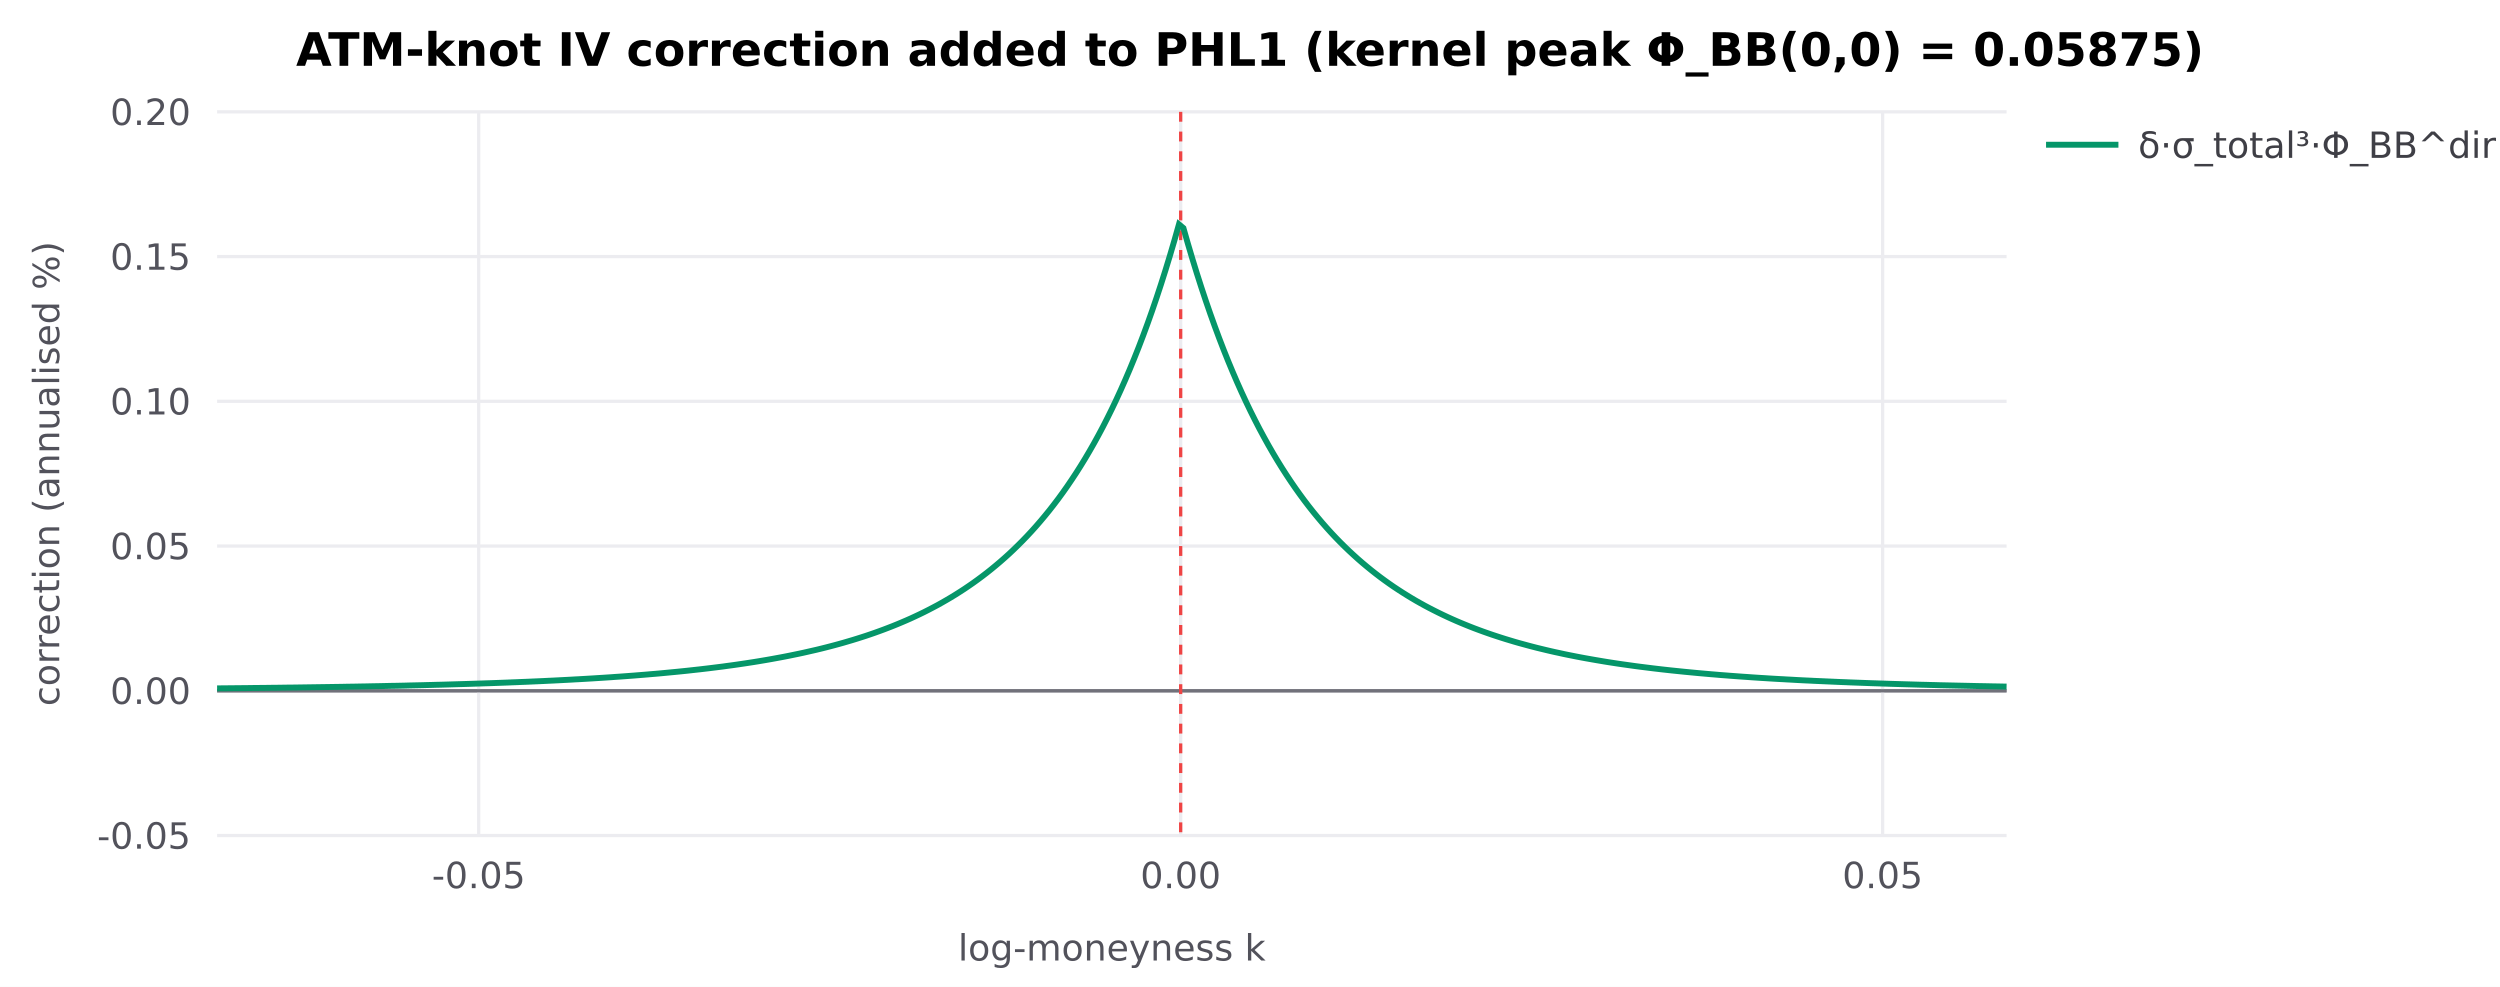
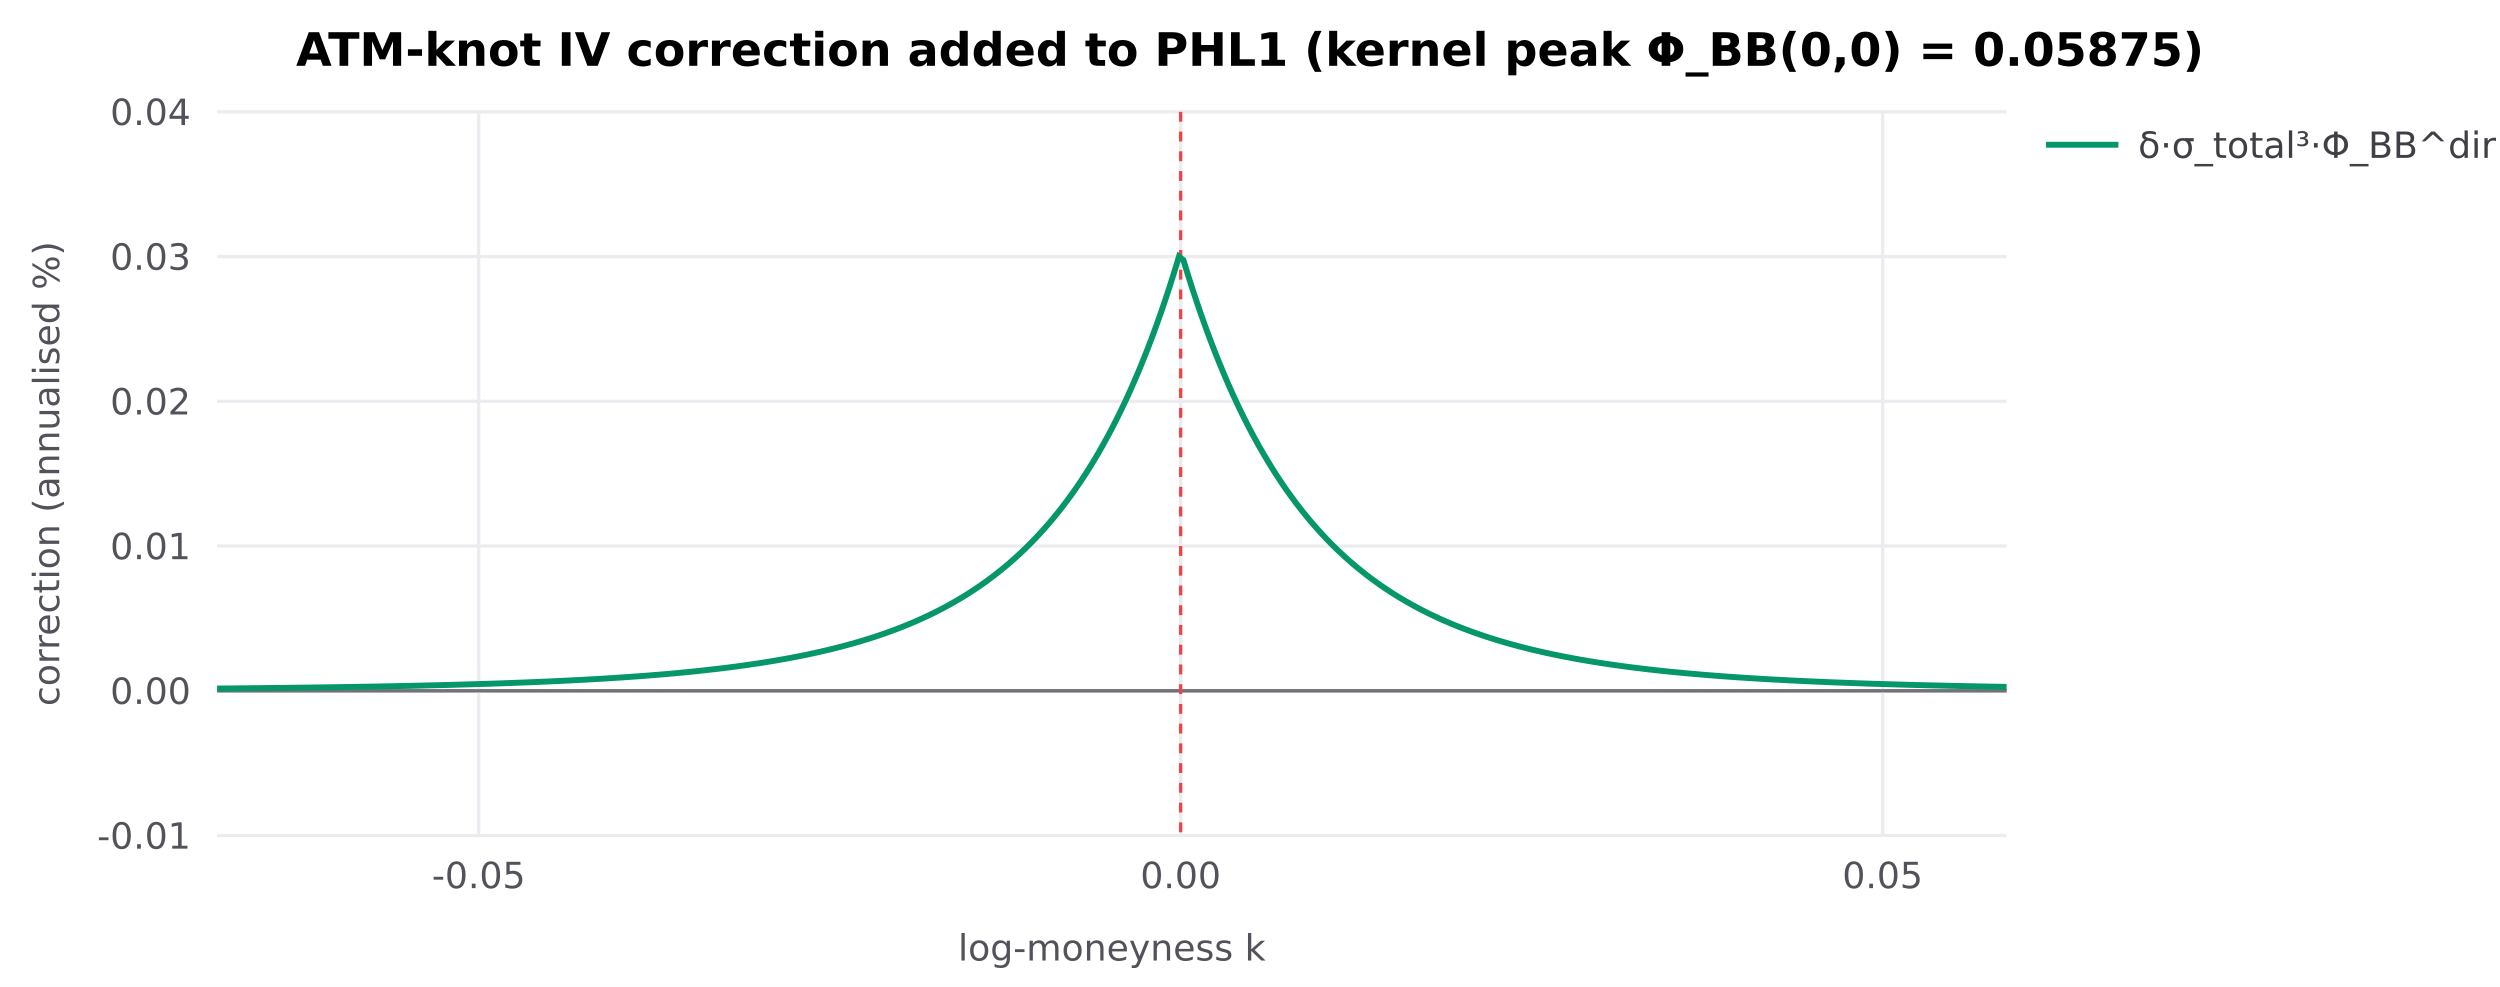
<svg xmlns="http://www.w3.org/2000/svg" width="760" height="300" viewBox="0 0 760 300" font-family="DejaVu Sans, sans-serif">
  <rect width="760" height="300" fill="#ffffff" />
  <text x="380" y="20" text-anchor="middle" font-weight="600" font-size="14">ATM-knot IV correction added to PHL1 (kernel peak Φ_BB(0,0) = 0.05875)</text>
  <line x1="66" y1="254" x2="610" y2="254" stroke="#ececf0" />
-   <text x="58" y="258" text-anchor="end" font-size="11" fill="#52525b">-0.05</text>
+   <text x="58" y="258" text-anchor="end" font-size="11" fill="#52525b">-0.01</text>
  <line x1="66" y1="210" x2="610" y2="210" stroke="#a1a1aa" />
  <text x="58" y="214" text-anchor="end" font-size="11" fill="#52525b">0.00</text>
  <line x1="66" y1="166" x2="610" y2="166" stroke="#ececf0" />
-   <text x="58" y="170" text-anchor="end" font-size="11" fill="#52525b">0.05</text>
+   <text x="58" y="170" text-anchor="end" font-size="11" fill="#52525b">0.01</text>
  <line x1="66" y1="122" x2="610" y2="122" stroke="#ececf0" />
-   <text x="58" y="126" text-anchor="end" font-size="11" fill="#52525b">0.10</text>
+   <text x="58" y="126" text-anchor="end" font-size="11" fill="#52525b">0.02</text>
  <line x1="66" y1="78" x2="610" y2="78" stroke="#ececf0" />
-   <text x="58" y="82" text-anchor="end" font-size="11" fill="#52525b">0.15</text>
+   <text x="58" y="82" text-anchor="end" font-size="11" fill="#52525b">0.03</text>
  <line x1="66" y1="34" x2="610" y2="34" stroke="#ececf0" />
-   <text x="58" y="38" text-anchor="end" font-size="11" fill="#52525b">0.20</text>
+   <text x="58" y="38" text-anchor="end" font-size="11" fill="#52525b">0.04</text>
  <line x1="145.523" y1="34" x2="145.523" y2="254" stroke="#ececf0" />
  <text x="145.523" y="270" text-anchor="middle" font-size="11" fill="#52525b">-0.05</text>
  <line x1="358.923" y1="34" x2="358.923" y2="254" stroke="#ececf0" />
  <text x="358.923" y="270" text-anchor="middle" font-size="11" fill="#52525b">0.00</text>
  <line x1="572.323" y1="34" x2="572.323" y2="254" stroke="#ececf0" />
  <text x="572.323" y="270" text-anchor="middle" font-size="11" fill="#52525b">0.05</text>
  <line x1="66" y1="210" x2="610" y2="210" stroke="#71717a" />
  <line x1="358.923" y1="34" x2="358.923" y2="254" stroke="#ef4444" stroke-dasharray="3 3" />
-   <path d="M66.00 209.26L67.36 209.25L68.72 209.24L70.08 209.22L71.44 209.21L72.80 209.20L74.16 209.18L75.52 209.17L76.88 209.15L78.24 209.14L79.60 209.12L80.96 209.11L82.32 209.09L83.68 209.08L85.04 209.06L86.40 209.04L87.76 209.02L89.12 209.01L90.48 208.99L91.84 208.97L93.20 208.95L94.56 208.93L95.92 208.91L97.28 208.89L98.64 208.87L100.00 208.85L101.36 208.83L102.72 208.81L104.08 208.79L105.44 208.76L106.80 208.74L108.16 208.72L109.52 208.69L110.88 208.67L112.24 208.64L113.60 208.61L114.96 208.59L116.32 208.56L117.68 208.53L119.04 208.50L120.40 208.48L121.76 208.45L123.12 208.42L124.48 208.38L125.84 208.35L127.20 208.32L128.56 208.29L129.92 208.25L131.28 208.22L132.64 208.18L134.00 208.15L135.36 208.11L136.72 208.07L138.08 208.03L139.44 207.99L140.80 207.95L142.16 207.91L143.52 207.87L144.88 207.82L146.24 207.78L147.60 207.73L148.96 207.69L150.32 207.64L151.68 207.59L153.04 207.54L154.40 207.49L155.76 207.43L157.12 207.38L158.48 207.32L159.84 207.27L161.20 207.21L162.56 207.15L163.92 207.09L165.28 207.03L166.64 206.96L168.00 206.90L169.36 206.83L170.72 206.76L172.08 206.69L173.44 206.62L174.80 206.54L176.16 206.47L177.52 206.39L178.88 206.31L180.24 206.23L181.60 206.14L182.96 206.06L184.32 205.97L185.68 205.88L187.04 205.78L188.40 205.69L189.76 205.59L191.12 205.49L192.48 205.39L193.84 205.28L195.20 205.17L196.56 205.06L197.92 204.94L199.28 204.83L200.64 204.71L202.00 204.58L203.36 204.45L204.72 204.32L206.08 204.19L207.44 204.05L208.80 203.91L210.16 203.76L211.52 203.61L212.88 203.46L214.24 203.30L215.60 203.14L216.96 202.97L218.32 202.80L219.68 202.63L221.04 202.44L222.40 202.26L223.76 202.07L225.12 201.87L226.48 201.67L227.84 201.46L229.20 201.25L230.56 201.03L231.92 200.80L233.28 200.57L234.64 200.33L236.00 200.08L237.36 199.83L238.72 199.57L240.08 199.30L241.44 199.02L242.80 198.74L244.16 198.45L245.52 198.14L246.88 197.83L248.24 197.52L249.60 197.19L250.96 196.85L252.32 196.50L253.68 196.14L255.04 195.77L256.40 195.39L257.76 194.99L259.12 194.59L260.48 194.17L261.84 193.74L263.20 193.30L264.56 192.84L265.92 192.37L267.28 191.88L268.64 191.38L270.00 190.86L271.36 190.33L272.72 189.78L274.08 189.21L275.44 188.63L276.80 188.03L278.16 187.40L279.52 186.76L280.88 186.10L282.24 185.41L283.60 184.70L284.96 183.98L286.32 183.22L287.68 182.44L289.04 181.64L290.40 180.81L291.76 179.95L293.12 179.07L294.48 178.15L295.84 177.21L297.20 176.23L298.56 175.22L299.92 174.18L301.28 173.10L302.64 171.98L304.00 170.83L305.36 169.64L306.72 168.41L308.08 167.13L309.44 165.81L310.80 164.45L312.16 163.04L313.52 161.58L314.88 160.07L316.24 158.50L317.60 156.88L318.96 155.21L320.32 153.47L321.68 151.68L323.04 149.82L324.40 147.89L325.76 145.89L327.12 143.83L328.48 141.69L329.84 139.47L331.20 137.17L332.56 134.79L333.92 132.32L335.28 129.76L336.64 127.10L338.00 124.35L339.36 121.50L340.72 118.54L342.08 115.47L343.44 112.29L344.80 108.98L346.16 105.56L347.52 102.00L348.88 98.31L350.24 94.48L351.60 90.50L352.96 86.37L354.32 82.08L355.68 77.63L357.04 73.01L358.40 68.20L359.76 69.33L361.12 74.09L362.48 78.67L363.84 83.09L365.20 87.34L366.56 91.43L367.92 95.37L369.28 99.17L370.64 102.83L372.00 106.36L373.36 109.76L374.72 113.03L376.08 116.19L377.44 119.23L378.80 122.17L380.16 125.00L381.52 127.72L382.88 130.36L384.24 132.89L385.60 135.34L386.96 137.71L388.32 139.99L389.68 142.19L391.04 144.31L392.40 146.36L393.76 148.34L395.12 150.25L396.48 152.10L397.84 153.88L399.20 155.60L400.56 157.26L401.92 158.87L403.28 160.42L404.64 161.92L406.00 163.37L407.36 164.77L408.72 166.12L410.08 167.43L411.44 168.69L412.80 169.92L414.16 171.10L415.52 172.24L416.88 173.35L418.24 174.42L419.60 175.46L420.96 176.46L422.32 177.43L423.68 178.37L425.04 179.27L426.40 180.15L427.76 181.00L429.12 181.83L430.48 182.63L431.84 183.40L433.20 184.15L434.56 184.87L435.92 185.57L437.28 186.25L438.64 186.91L440.00 187.55L441.36 188.17L442.72 188.77L444.08 189.35L445.44 189.91L446.80 190.46L448.16 190.99L449.52 191.50L450.88 192.00L452.24 192.48L453.60 192.95L454.96 193.40L456.32 193.84L457.68 194.27L459.04 194.68L460.40 195.09L461.76 195.48L463.12 195.85L464.48 196.22L465.84 196.58L467.20 196.93L468.56 197.26L469.92 197.59L471.28 197.91L472.64 198.22L474.00 198.51L475.36 198.81L476.72 199.09L478.08 199.36L479.44 199.63L480.80 199.89L482.16 200.14L483.52 200.38L484.88 200.62L486.24 200.85L487.60 201.08L488.96 201.30L490.32 201.51L491.68 201.72L493.04 201.92L494.40 202.11L495.76 202.30L497.12 202.49L498.48 202.67L499.84 202.84L501.20 203.01L502.56 203.18L503.92 203.34L505.28 203.50L506.64 203.65L508.00 203.80L509.36 203.94L510.72 204.08L512.08 204.22L513.44 204.35L514.80 204.48L516.16 204.61L517.52 204.73L518.88 204.85L520.24 204.97L521.60 205.08L522.96 205.20L524.32 205.30L525.68 205.41L527.04 205.51L528.40 205.61L529.76 205.71L531.12 205.80L532.48 205.90L533.84 205.99L535.20 206.08L536.56 206.16L537.92 206.25L539.28 206.33L540.64 206.41L542.00 206.48L543.36 206.56L544.72 206.63L546.08 206.71L547.44 206.78L548.80 206.85L550.16 206.91L551.52 206.98L552.88 207.04L554.24 207.10L555.60 207.16L556.96 207.22L558.32 207.28L559.68 207.34L561.04 207.39L562.40 207.45L563.76 207.50L565.12 207.55L566.48 207.60L567.84 207.65L569.20 207.70L570.56 207.74L571.92 207.79L573.28 207.83L574.64 207.88L576.00 207.92L577.36 207.96L578.72 208.00L580.08 208.04L581.44 208.08L582.80 208.12L584.16 208.16L585.52 208.19L586.88 208.23L588.24 208.26L589.60 208.30L590.96 208.33L592.32 208.36L593.68 208.39L595.04 208.42L596.40 208.45L597.76 208.48L599.12 208.51L600.48 208.54L601.84 208.57L603.20 208.59L604.56 208.62L605.92 208.65L607.28 208.67L608.64 208.70L610.00 208.72" fill="none" stroke="#059669" stroke-width="1.8" />
+   <path d="M66.00 209.31L67.36 209.30L68.72 209.29L70.08 209.28L71.44 209.27L72.80 209.25L74.16 209.24L75.52 209.23L76.88 209.21L78.24 209.20L79.60 209.18L80.96 209.17L82.32 209.16L83.68 209.14L85.04 209.12L86.40 209.11L87.76 209.09L89.12 209.08L90.48 209.06L91.84 209.04L93.20 209.02L94.56 209.01L95.92 208.99L97.28 208.97L98.64 208.95L100.00 208.93L101.36 208.91L102.72 208.89L104.08 208.87L105.44 208.85L106.80 208.83L108.16 208.80L109.52 208.78L110.88 208.76L112.24 208.74L113.60 208.71L114.96 208.69L116.32 208.66L117.68 208.63L119.04 208.61L120.40 208.58L121.76 208.55L123.12 208.53L124.48 208.50L125.84 208.47L127.20 208.44L128.56 208.41L129.92 208.37L131.28 208.34L132.64 208.31L134.00 208.28L135.36 208.24L136.72 208.21L138.08 208.17L139.44 208.13L140.80 208.09L142.16 208.05L143.52 208.02L144.88 207.97L146.24 207.93L147.60 207.89L148.96 207.85L150.32 207.80L151.68 207.76L153.04 207.71L154.40 207.66L155.76 207.61L157.12 207.56L158.48 207.51L159.84 207.46L161.20 207.40L162.56 207.35L163.92 207.29L165.28 207.23L166.64 207.17L168.00 207.11L169.36 207.05L170.72 206.98L172.08 206.92L173.44 206.85L174.80 206.78L176.16 206.71L177.52 206.64L178.88 206.56L180.24 206.49L181.60 206.41L182.96 206.33L184.32 206.25L185.68 206.16L187.04 206.07L188.40 205.99L189.76 205.89L191.12 205.80L192.48 205.70L193.84 205.61L195.20 205.50L196.56 205.40L197.92 205.29L199.28 205.18L200.64 205.07L202.00 204.96L203.36 204.84L204.72 204.72L206.08 204.59L207.44 204.46L208.80 204.33L210.16 204.20L211.52 204.06L212.88 203.91L214.24 203.77L215.60 203.61L216.96 203.46L218.32 203.30L219.68 203.14L221.04 202.97L222.40 202.79L223.76 202.62L225.12 202.43L226.48 202.25L227.84 202.05L229.20 201.85L230.56 201.65L231.92 201.44L233.28 201.22L234.64 201.00L236.00 200.77L237.36 200.53L238.72 200.29L240.08 200.04L241.44 199.78L242.80 199.52L244.16 199.25L245.52 198.97L246.88 198.68L248.24 198.38L249.60 198.07L250.96 197.76L252.32 197.43L253.68 197.10L255.04 196.75L256.40 196.40L257.76 196.03L259.12 195.66L260.48 195.27L261.84 194.87L263.20 194.45L264.56 194.03L265.92 193.59L267.28 193.14L268.64 192.67L270.00 192.19L271.36 191.69L272.72 191.18L274.08 190.65L275.44 190.11L276.80 189.55L278.16 188.97L279.52 188.37L280.88 187.75L282.24 187.11L283.60 186.46L284.96 185.78L286.32 185.08L287.68 184.35L289.04 183.60L290.40 182.83L291.76 182.03L293.12 181.21L294.48 180.36L295.84 179.48L297.20 178.57L298.56 177.63L299.92 176.66L301.28 175.65L302.64 174.62L304.00 173.54L305.36 172.43L306.72 171.29L308.08 170.10L309.44 168.87L310.80 167.60L312.16 166.29L313.52 164.93L314.88 163.52L316.24 162.07L317.60 160.56L318.96 159.00L320.32 157.39L321.68 155.71L323.04 153.98L324.40 152.19L325.76 150.33L327.12 148.41L328.48 146.42L329.84 144.35L331.20 142.21L332.56 139.99L333.92 137.70L335.28 135.31L336.64 132.84L338.00 130.28L339.36 127.63L340.72 124.87L342.08 122.02L343.44 119.05L344.80 115.98L346.16 112.79L347.52 109.48L348.88 106.04L350.24 102.48L351.60 98.77L352.96 94.93L354.32 90.94L355.68 86.80L357.04 82.49L358.40 78.02L359.76 79.07L361.12 83.50L362.48 87.77L363.84 91.87L365.20 95.83L366.56 99.64L367.92 103.31L369.28 106.85L370.64 110.25L372.00 113.53L373.36 116.70L374.72 119.75L376.08 122.68L377.44 125.52L378.80 128.25L380.16 130.88L381.52 133.42L382.88 135.87L384.24 138.23L385.60 140.51L386.96 142.71L388.32 144.83L389.68 146.88L391.04 148.86L392.40 150.77L393.76 152.61L395.12 154.39L396.48 156.10L397.84 157.76L399.20 159.37L400.56 160.91L401.92 162.41L403.28 163.85L404.64 165.25L406.00 166.60L407.36 167.90L408.72 169.16L410.08 170.38L411.44 171.55L412.80 172.69L414.16 173.79L415.52 174.86L416.88 175.89L418.24 176.88L419.60 177.85L420.96 178.78L422.32 179.68L423.68 180.56L425.04 181.40L426.40 182.22L427.76 183.01L429.12 183.78L430.48 184.52L431.84 185.24L433.20 185.94L434.56 186.61L435.92 187.26L437.28 187.90L438.64 188.51L440.00 189.10L441.36 189.68L442.72 190.24L444.08 190.78L445.44 191.30L446.80 191.81L448.16 192.30L449.52 192.78L450.88 193.24L452.24 193.69L453.60 194.13L454.96 194.55L456.32 194.96L457.68 195.36L459.04 195.74L460.40 196.12L461.76 196.48L463.12 196.83L464.48 197.18L465.84 197.51L467.20 197.83L468.56 198.14L469.92 198.45L471.28 198.74L472.64 199.03L474.00 199.31L475.36 199.58L476.72 199.84L478.08 200.10L479.44 200.35L480.80 200.59L482.16 200.82L483.52 201.05L484.88 201.27L486.24 201.49L487.60 201.70L488.96 201.90L490.32 202.10L491.68 202.29L493.04 202.48L494.40 202.66L495.76 202.84L497.12 203.01L498.48 203.17L499.84 203.34L501.20 203.50L502.56 203.65L503.92 203.80L505.28 203.95L506.64 204.09L508.00 204.23L509.36 204.36L510.72 204.49L512.08 204.62L513.44 204.74L514.80 204.87L516.16 204.98L517.52 205.10L518.88 205.21L520.24 205.32L521.60 205.42L522.96 205.53L524.32 205.63L525.68 205.73L527.04 205.82L528.40 205.92L529.76 206.01L531.12 206.10L532.48 206.18L533.84 206.27L535.20 206.35L536.56 206.43L537.92 206.51L539.28 206.58L540.64 206.66L542.00 206.73L543.36 206.80L544.72 206.87L546.08 206.93L547.44 207.00L548.80 207.06L550.16 207.13L551.52 207.19L552.88 207.25L554.24 207.30L555.60 207.36L556.96 207.42L558.32 207.47L559.68 207.52L561.04 207.57L562.40 207.62L563.76 207.67L565.12 207.72L566.48 207.77L567.84 207.81L569.20 207.86L570.56 207.90L571.92 207.94L573.28 207.98L574.64 208.02L576.00 208.06L577.36 208.10L578.72 208.14L580.08 208.18L581.44 208.21L582.80 208.25L584.16 208.28L585.52 208.32L586.88 208.35L588.24 208.38L589.60 208.41L590.96 208.44L592.32 208.47L593.68 208.50L595.04 208.53L596.40 208.56L597.76 208.59L599.12 208.61L600.48 208.64L601.84 208.67L603.20 208.69L604.56 208.72L605.92 208.74L607.28 208.76L608.64 208.79L610.00 208.81" fill="none" stroke="#059669" stroke-width="1.8" />
  <line x1="622" y1="44" x2="644" y2="44" stroke="#059669" stroke-width="1.8" />
  <text x="650" y="48" font-size="11" fill="#3f3f46">δ·σ_total³·Φ_BB^dir</text>
  <text x="338" y="292" text-anchor="middle" font-size="11" fill="#52525b">log-moneyness k</text>
  <text transform="translate(18 144) rotate(-90)" text-anchor="middle" font-size="11" fill="#52525b">correction (annualised %)</text>
</svg>
